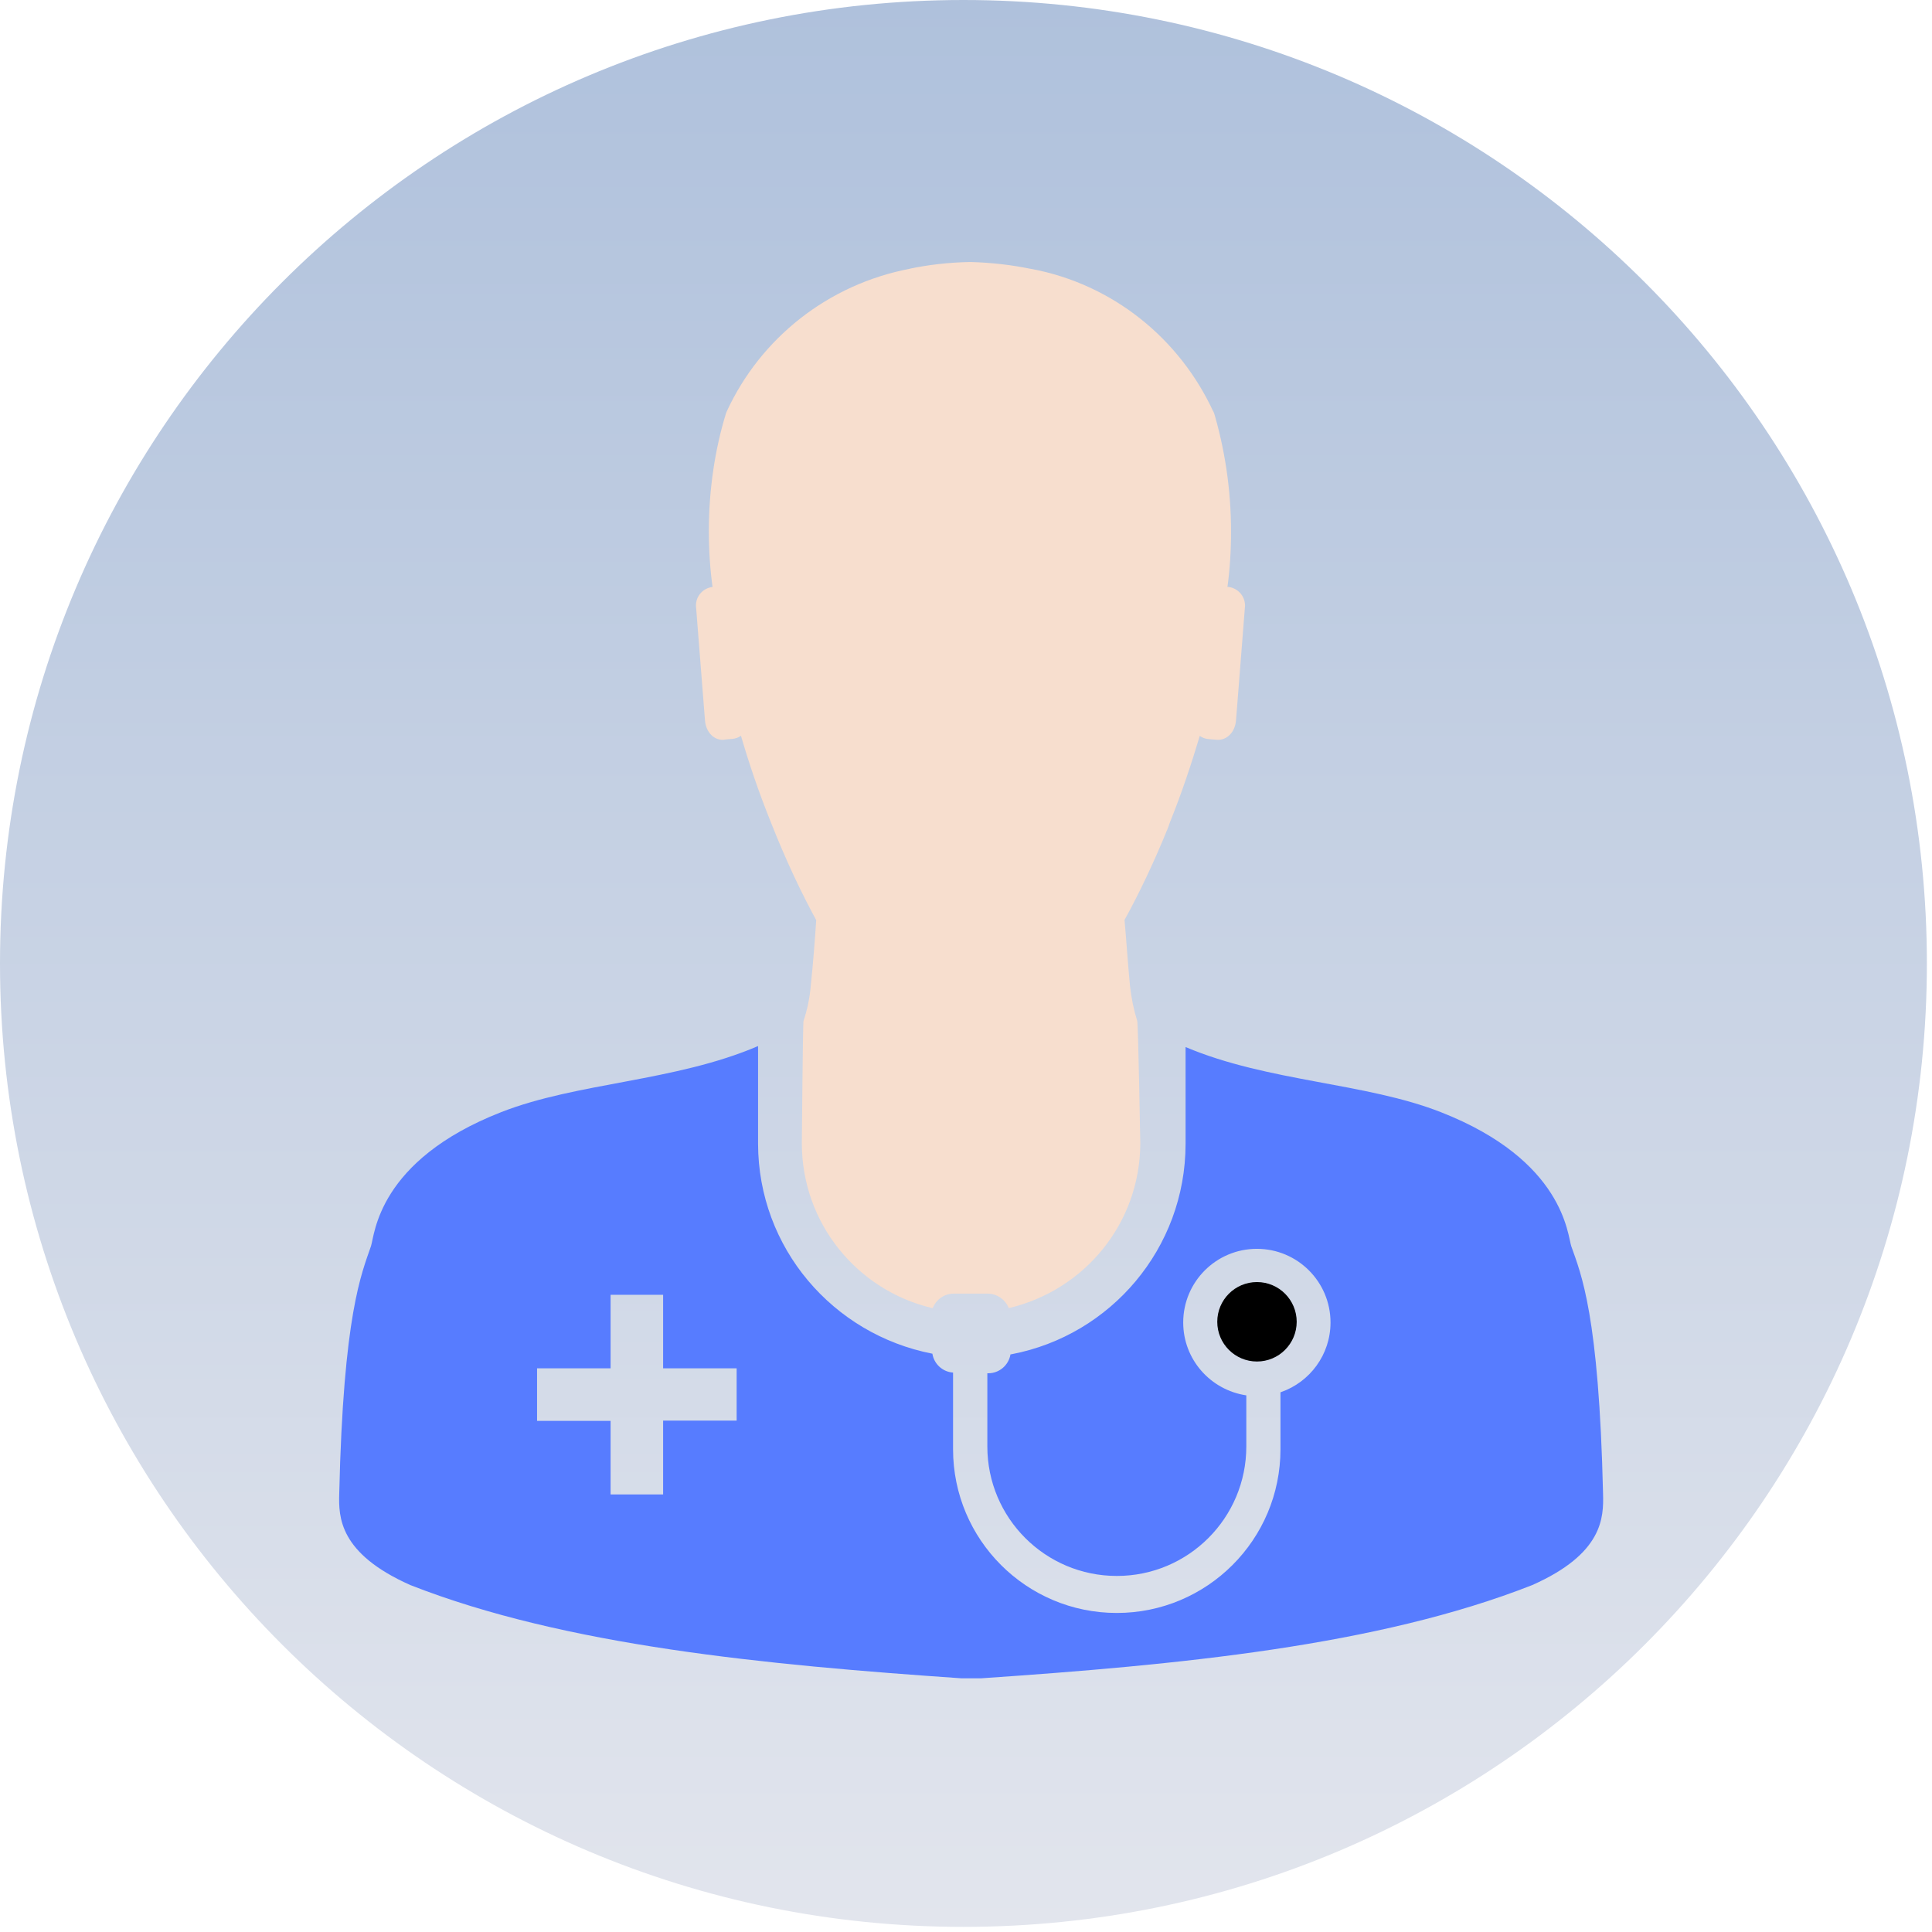
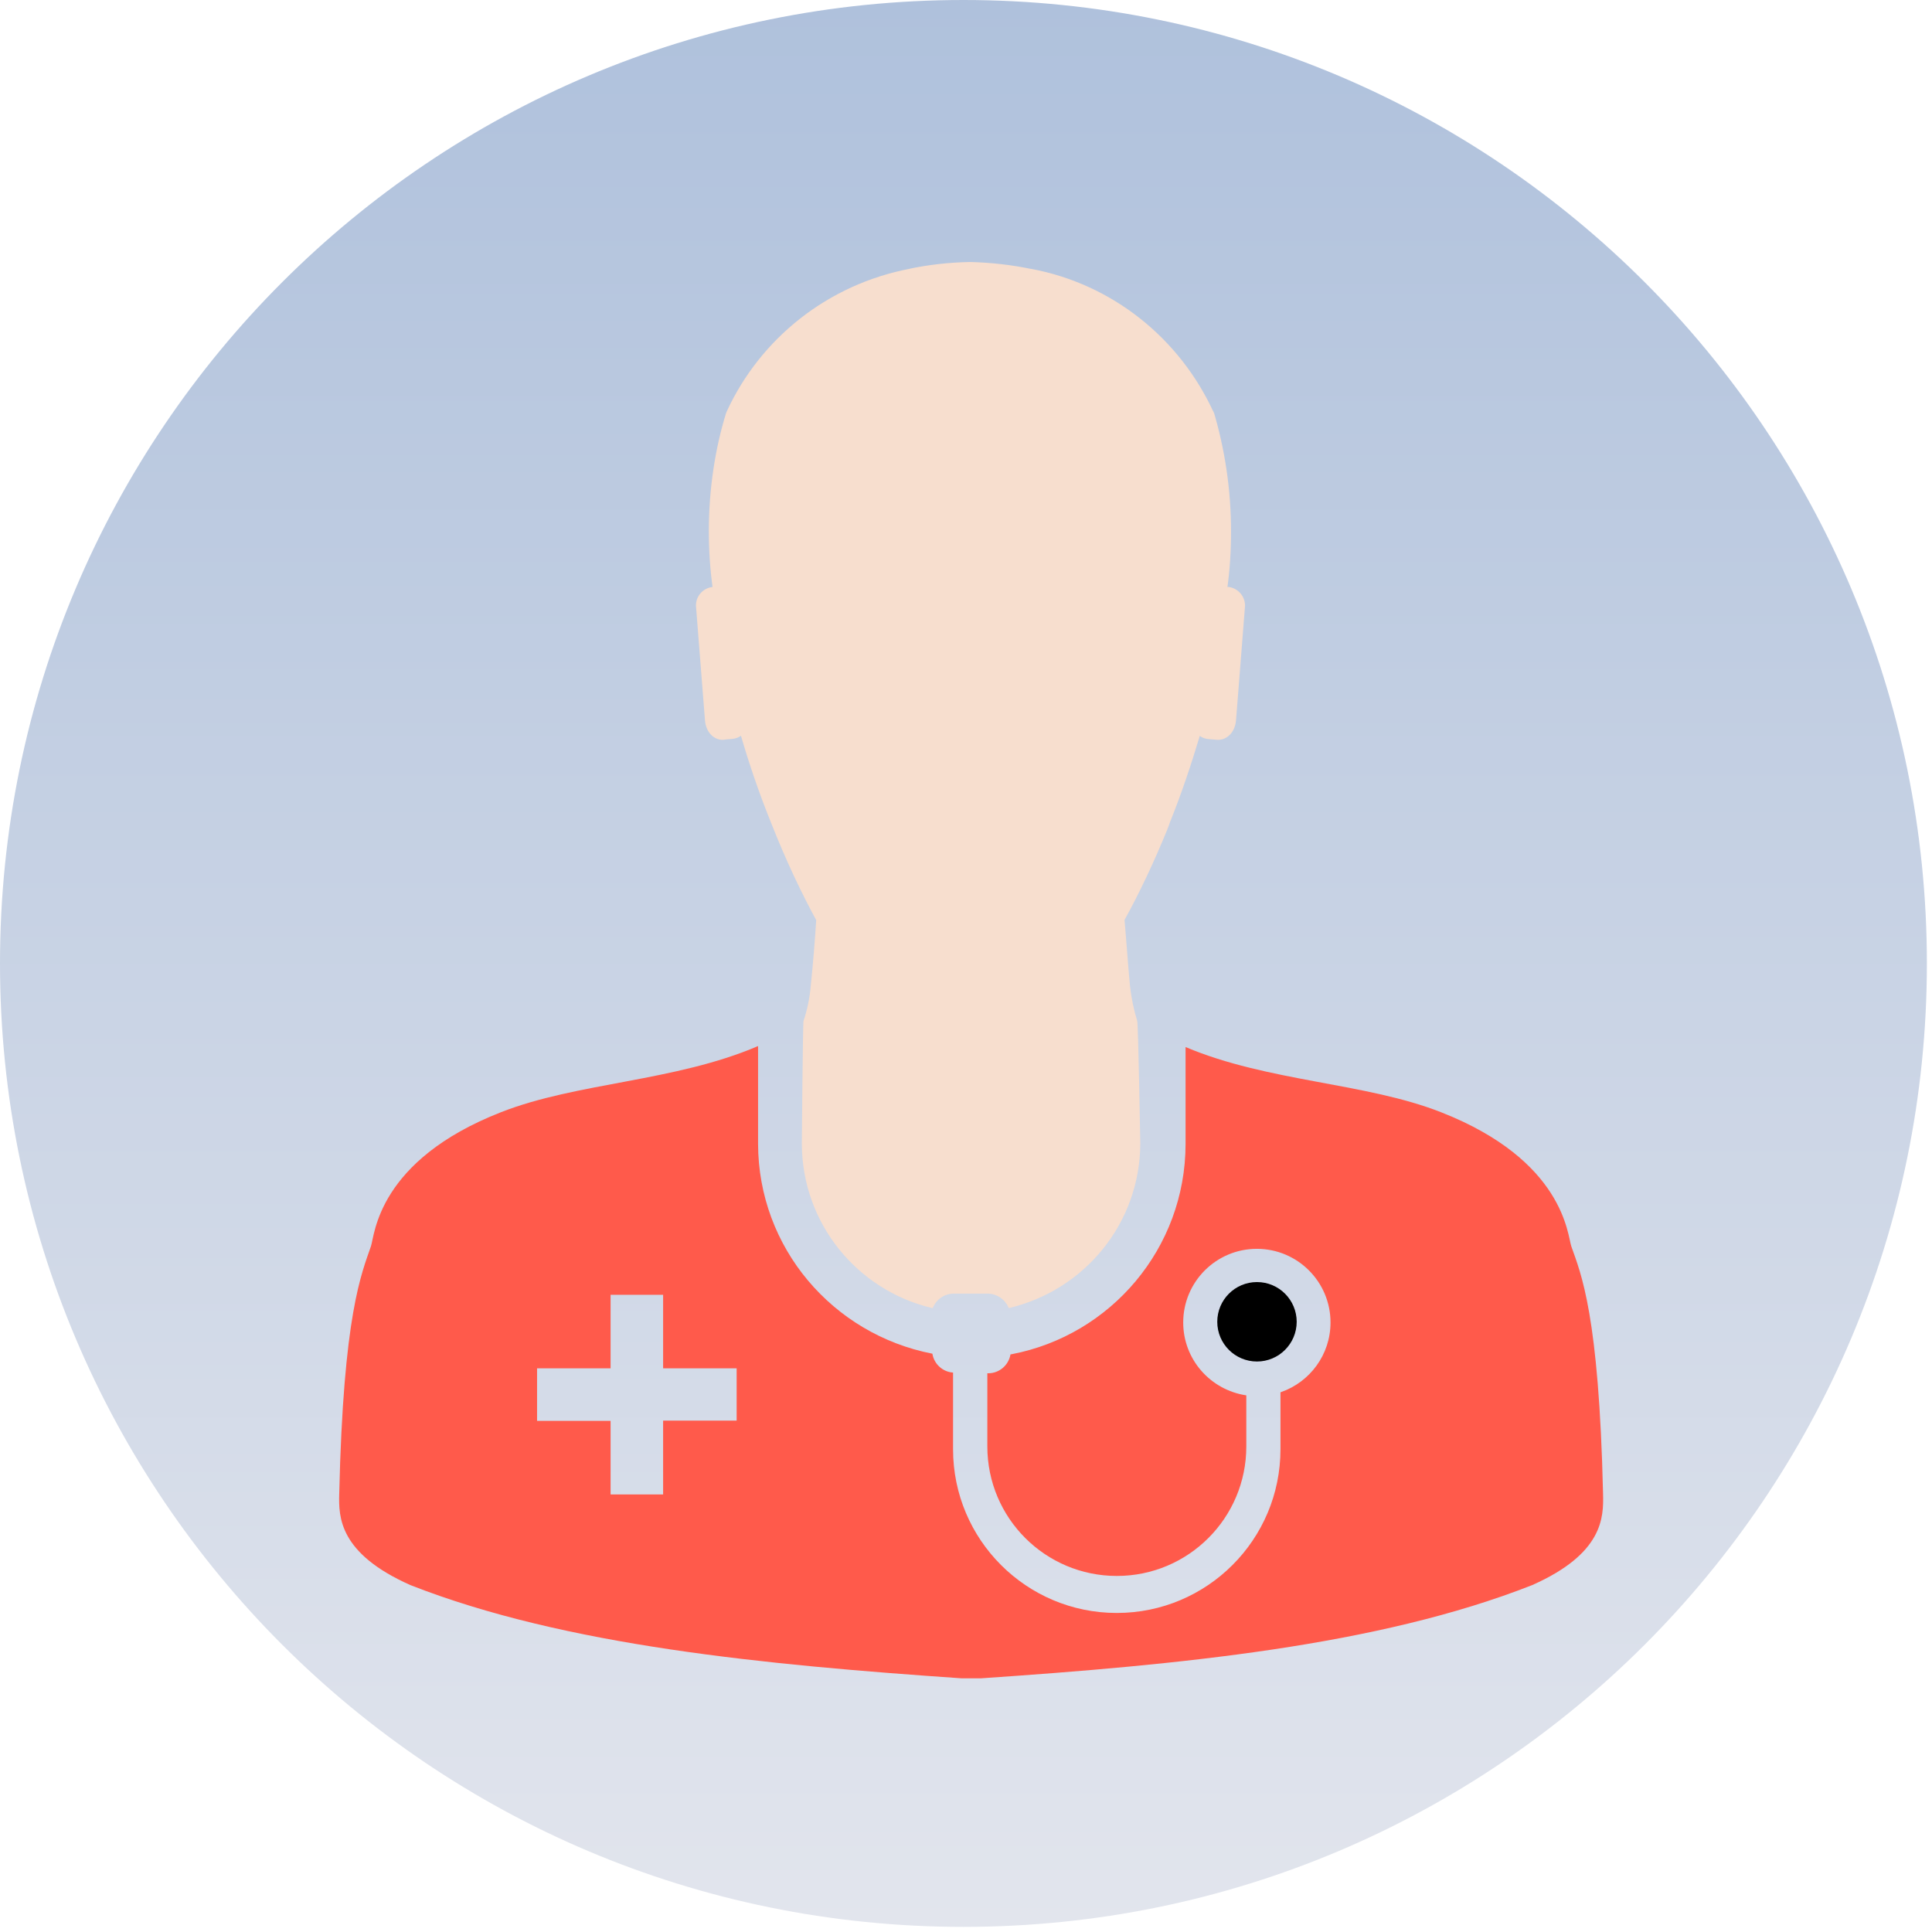
<svg xmlns="http://www.w3.org/2000/svg" width="126" height="126" viewBox="0 0 126 126" fill="none">
  <circle cx="62.833" cy="62.833" r="62.833" fill="url(#paint0_linear_4741_2362)" />
  <path d="M47.248 48.233L47.786 48.187C47.99 48.163 48.175 48.09 48.329 47.983L48.325 47.986C48.841 49.765 49.472 51.635 50.261 53.594C51.274 56.157 52.27 58.263 53.387 60.295L53.233 59.987C53.14 61.388 53.029 62.828 52.882 64.221C52.813 65.079 52.644 65.88 52.386 66.634L52.405 66.565C52.359 66.584 52.294 74.57 52.294 74.57C52.297 79.778 55.904 84.138 60.753 85.297L60.83 85.312C61.05 84.754 61.581 84.366 62.204 84.366H64.413C65.033 84.373 65.564 84.758 65.784 85.301L65.787 85.312C70.726 84.15 74.347 79.789 74.367 74.578C74.367 74.578 74.232 66.623 74.163 66.569C73.951 65.895 73.782 65.102 73.693 64.286L73.689 64.228C73.555 62.828 73.466 61.423 73.339 59.995C74.29 58.278 75.287 56.177 76.164 54.01L76.31 53.602C77.099 51.643 77.711 49.776 78.246 47.994C78.396 48.102 78.581 48.175 78.781 48.198H78.785L79.328 48.244C79.982 48.313 80.559 47.775 80.613 46.94L81.198 39.507C81.198 39.504 81.198 39.5 81.198 39.5C81.198 38.872 80.729 38.357 80.124 38.28H80.117H80.051C80.201 37.198 80.286 35.951 80.286 34.685C80.286 31.921 79.878 29.25 79.12 26.737L79.17 26.933C76.949 22.061 72.546 18.523 67.242 17.534L67.142 17.519C66.003 17.284 64.675 17.126 63.32 17.088H63.286H63.24C61.858 17.115 60.53 17.269 59.245 17.542L59.383 17.519C53.987 18.535 49.592 22.072 47.398 26.829L47.355 26.933C46.639 29.242 46.228 31.898 46.228 34.646C46.228 35.928 46.316 37.19 46.489 38.422L46.474 38.28C45.862 38.349 45.389 38.861 45.389 39.484V39.511L45.974 46.943C46.028 47.798 46.613 48.313 47.244 48.244L47.248 48.233Z" fill="#F7DECE" />
-   <path d="M104.547 97.422C104.278 85.721 103.108 83.073 102.476 81.28C102.226 80.56 102.022 75.695 93.986 72.539C89.059 70.599 82.701 70.561 77.32 68.286V74.614C77.309 81.418 72.436 87.08 65.989 88.316L65.901 88.331C65.782 89.031 65.181 89.555 64.462 89.562H64.392V94.335C64.392 99 68.172 102.779 72.837 102.779C77.501 102.779 81.281 99 81.281 94.335V91.002C78.941 90.652 77.166 88.658 77.166 86.249C77.166 83.597 79.318 81.445 81.97 81.445C84.622 81.445 86.773 83.597 86.773 86.249C86.773 88.35 85.422 90.136 83.544 90.79L83.509 90.802V94.335V94.516C83.509 100.412 78.729 105.193 72.833 105.193C66.936 105.193 62.156 100.412 62.156 94.516C62.156 94.451 62.156 94.389 62.156 94.323V94.331V89.516C61.471 89.47 60.917 88.954 60.809 88.292V88.285C54.304 87.018 49.455 81.376 49.439 74.598V68.221C44.036 70.542 37.639 70.588 32.685 72.531C24.626 75.684 24.441 80.537 24.195 81.268C23.579 83.07 22.394 85.706 22.124 97.414C22.078 98.954 22.124 101.313 26.766 103.376C36.873 107.34 49.894 108.572 62.73 109.457H63.961C76.824 108.58 89.825 107.352 99.925 103.376C104.547 101.325 104.589 98.977 104.547 97.422ZM48.042 92.649H43.247V97.464H39.821V92.665H35.026V89.239H39.821V84.444H43.247V89.239H48.042V92.649Z" fill="#577CFF" />
+   <path d="M104.547 97.422C104.278 85.721 103.108 83.073 102.476 81.28C102.226 80.56 102.022 75.695 93.986 72.539C89.059 70.599 82.701 70.561 77.32 68.286V74.614C77.309 81.418 72.436 87.08 65.989 88.316L65.901 88.331C65.782 89.031 65.181 89.555 64.462 89.562H64.392V94.335C64.392 99 68.172 102.779 72.837 102.779C77.501 102.779 81.281 99 81.281 94.335V91.002C78.941 90.652 77.166 88.658 77.166 86.249C77.166 83.597 79.318 81.445 81.97 81.445C84.622 81.445 86.773 83.597 86.773 86.249C86.773 88.35 85.422 90.136 83.544 90.79L83.509 90.802V94.335V94.516C83.509 100.412 78.729 105.193 72.833 105.193C66.936 105.193 62.156 100.412 62.156 94.516C62.156 94.451 62.156 94.389 62.156 94.323V94.331V89.516C61.471 89.47 60.917 88.954 60.809 88.292V88.285C54.304 87.018 49.455 81.376 49.439 74.598V68.221C44.036 70.542 37.639 70.588 32.685 72.531C24.626 75.684 24.441 80.537 24.195 81.268C23.579 83.07 22.394 85.706 22.124 97.414C22.078 98.954 22.124 101.313 26.766 103.376C36.873 107.34 49.894 108.572 62.73 109.457H63.961C76.824 108.58 89.825 107.352 99.925 103.376C104.547 101.325 104.589 98.977 104.547 97.422ZM48.042 92.649H43.247V97.464H39.821V92.665H35.026V89.239H39.821V84.444H43.247V89.239H48.042V92.649Z" style="fill: rgb(255, 90, 75);" />
  <path d="M84.567 86.207C84.567 84.776 83.409 83.613 81.977 83.613C80.545 83.613 79.387 84.772 79.387 86.204C79.387 87.635 80.545 88.794 81.977 88.794C83.405 88.794 84.563 87.635 84.567 86.207Z" fill="black" />
  <defs>
    <linearGradient id="paint0_linear_4741_2362" x1="62.833" y1="0" x2="62.833" y2="125.665" gradientUnits="userSpaceOnUse">
      <stop stop-color="#AFC1DC" />
      <stop offset="1" stop-color="#E2E5ED" />
    </linearGradient>
  </defs>
</svg>
